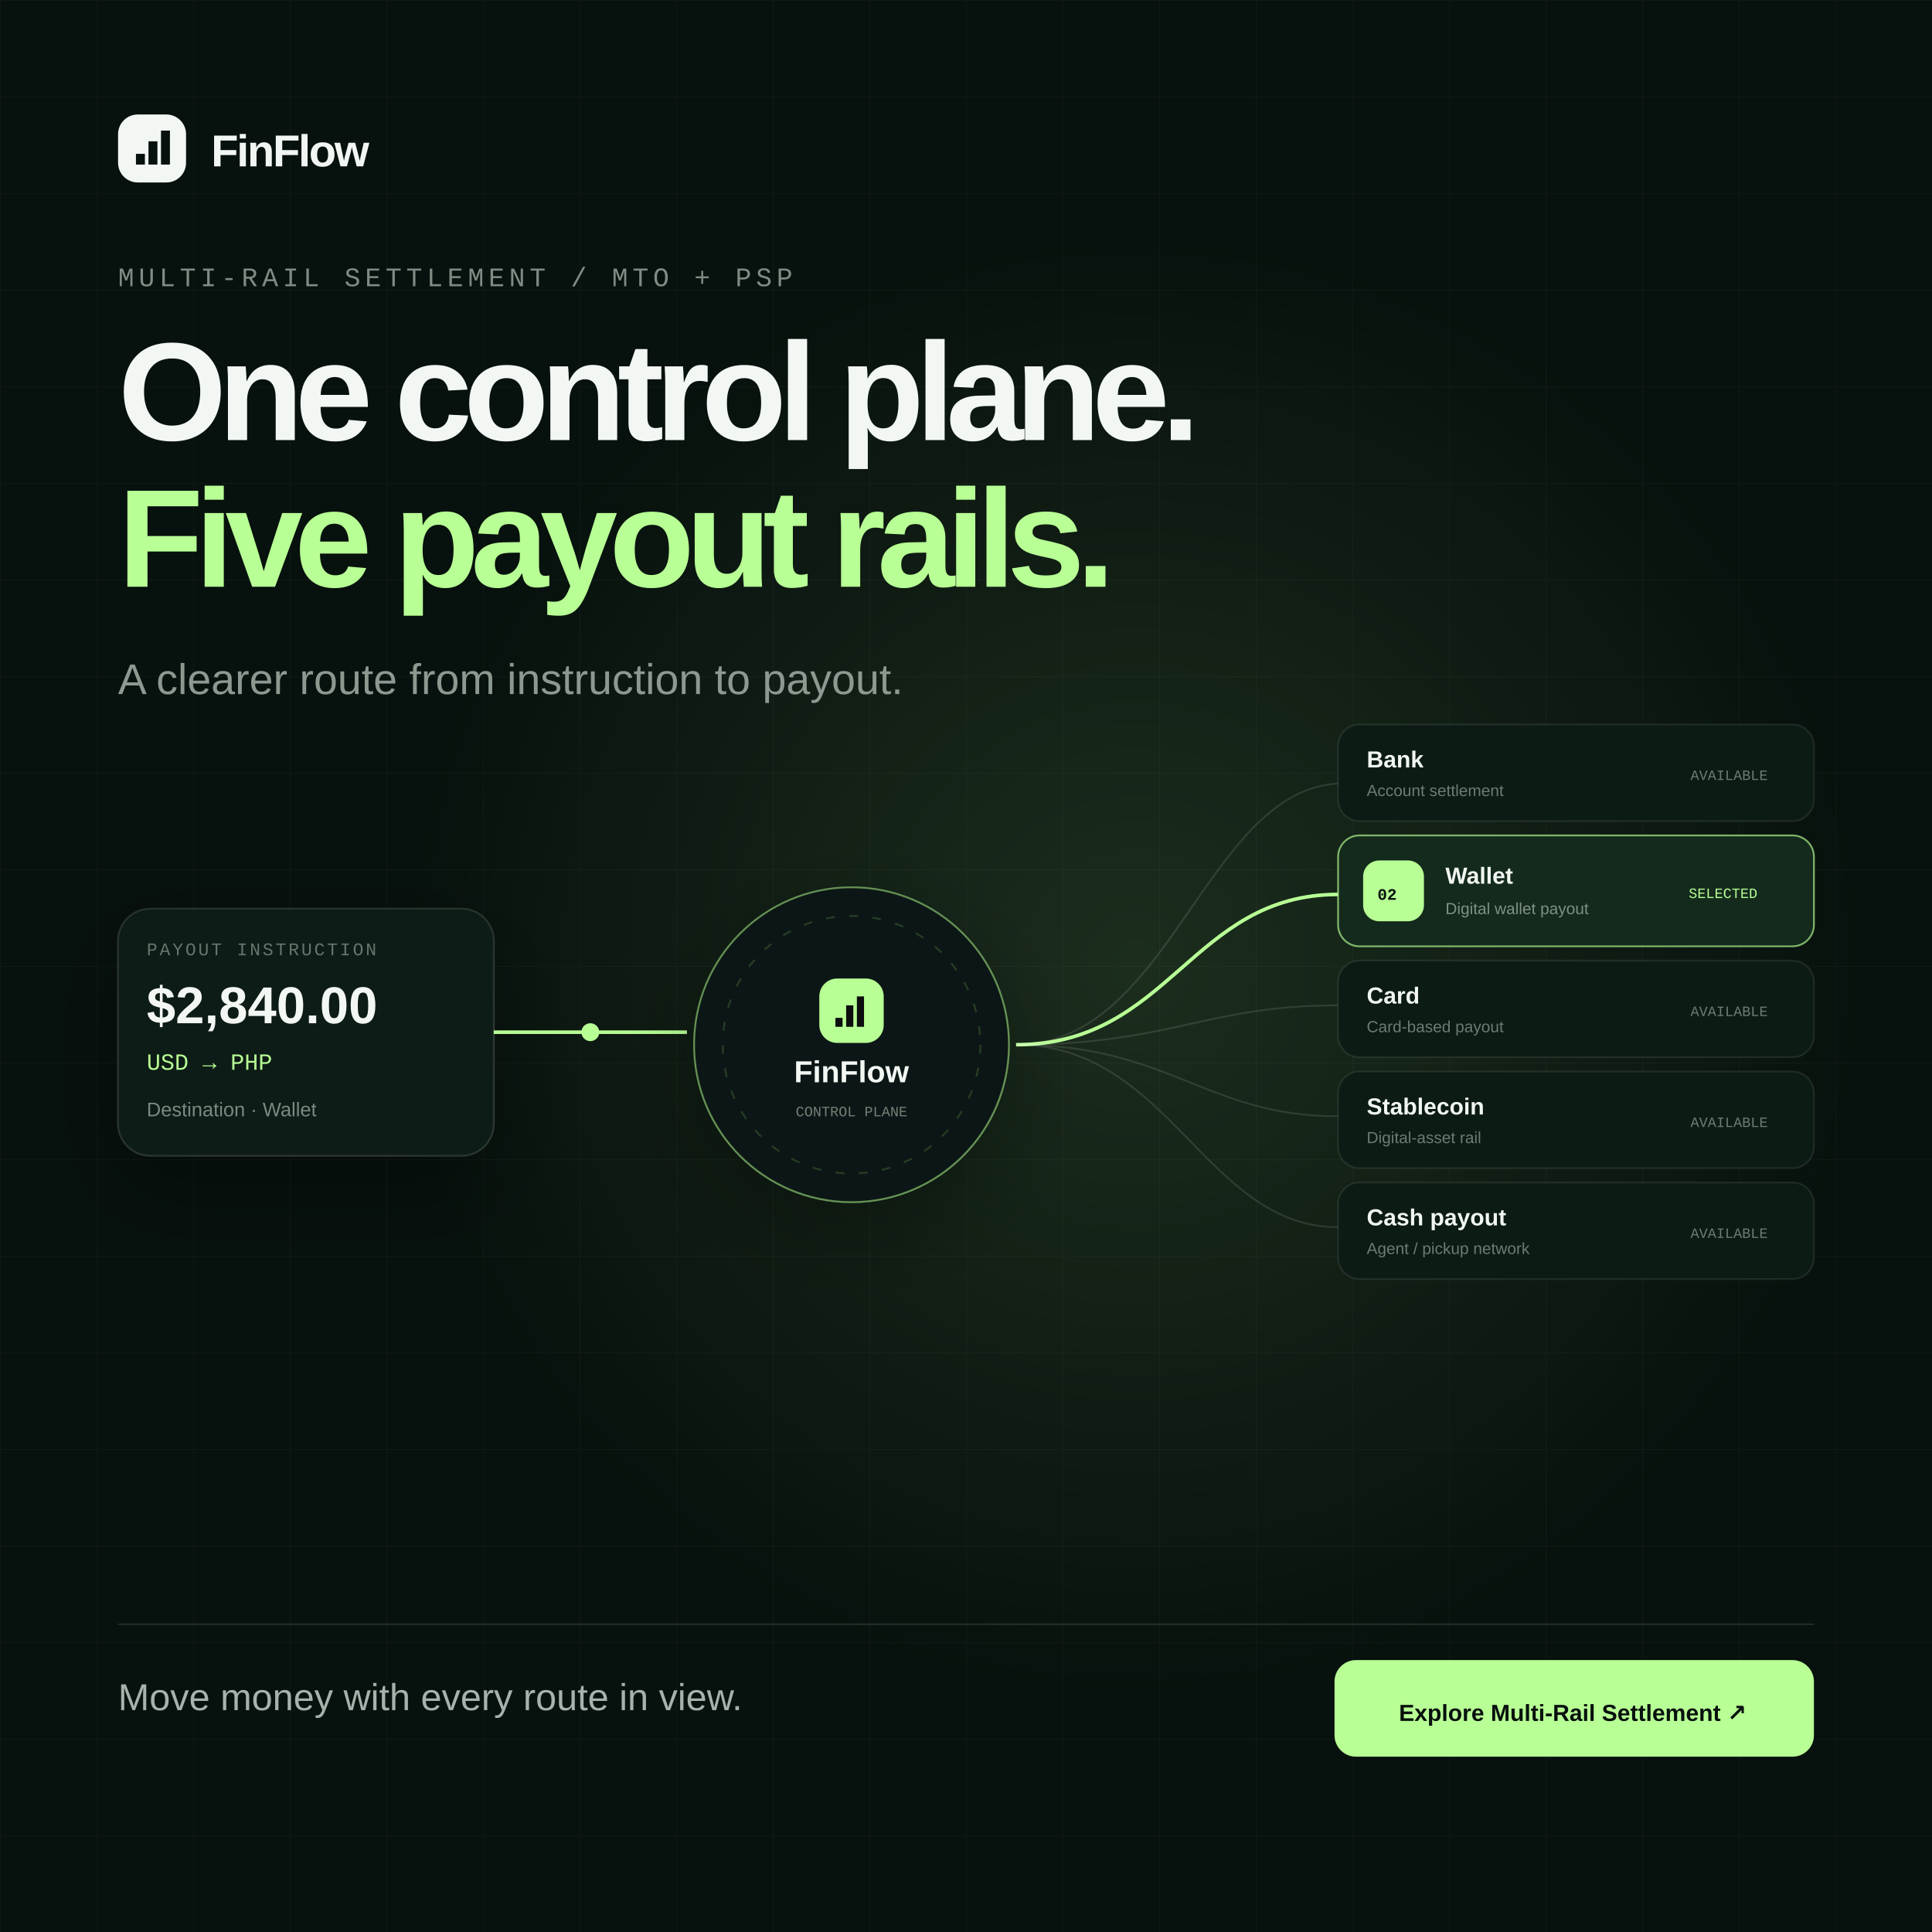
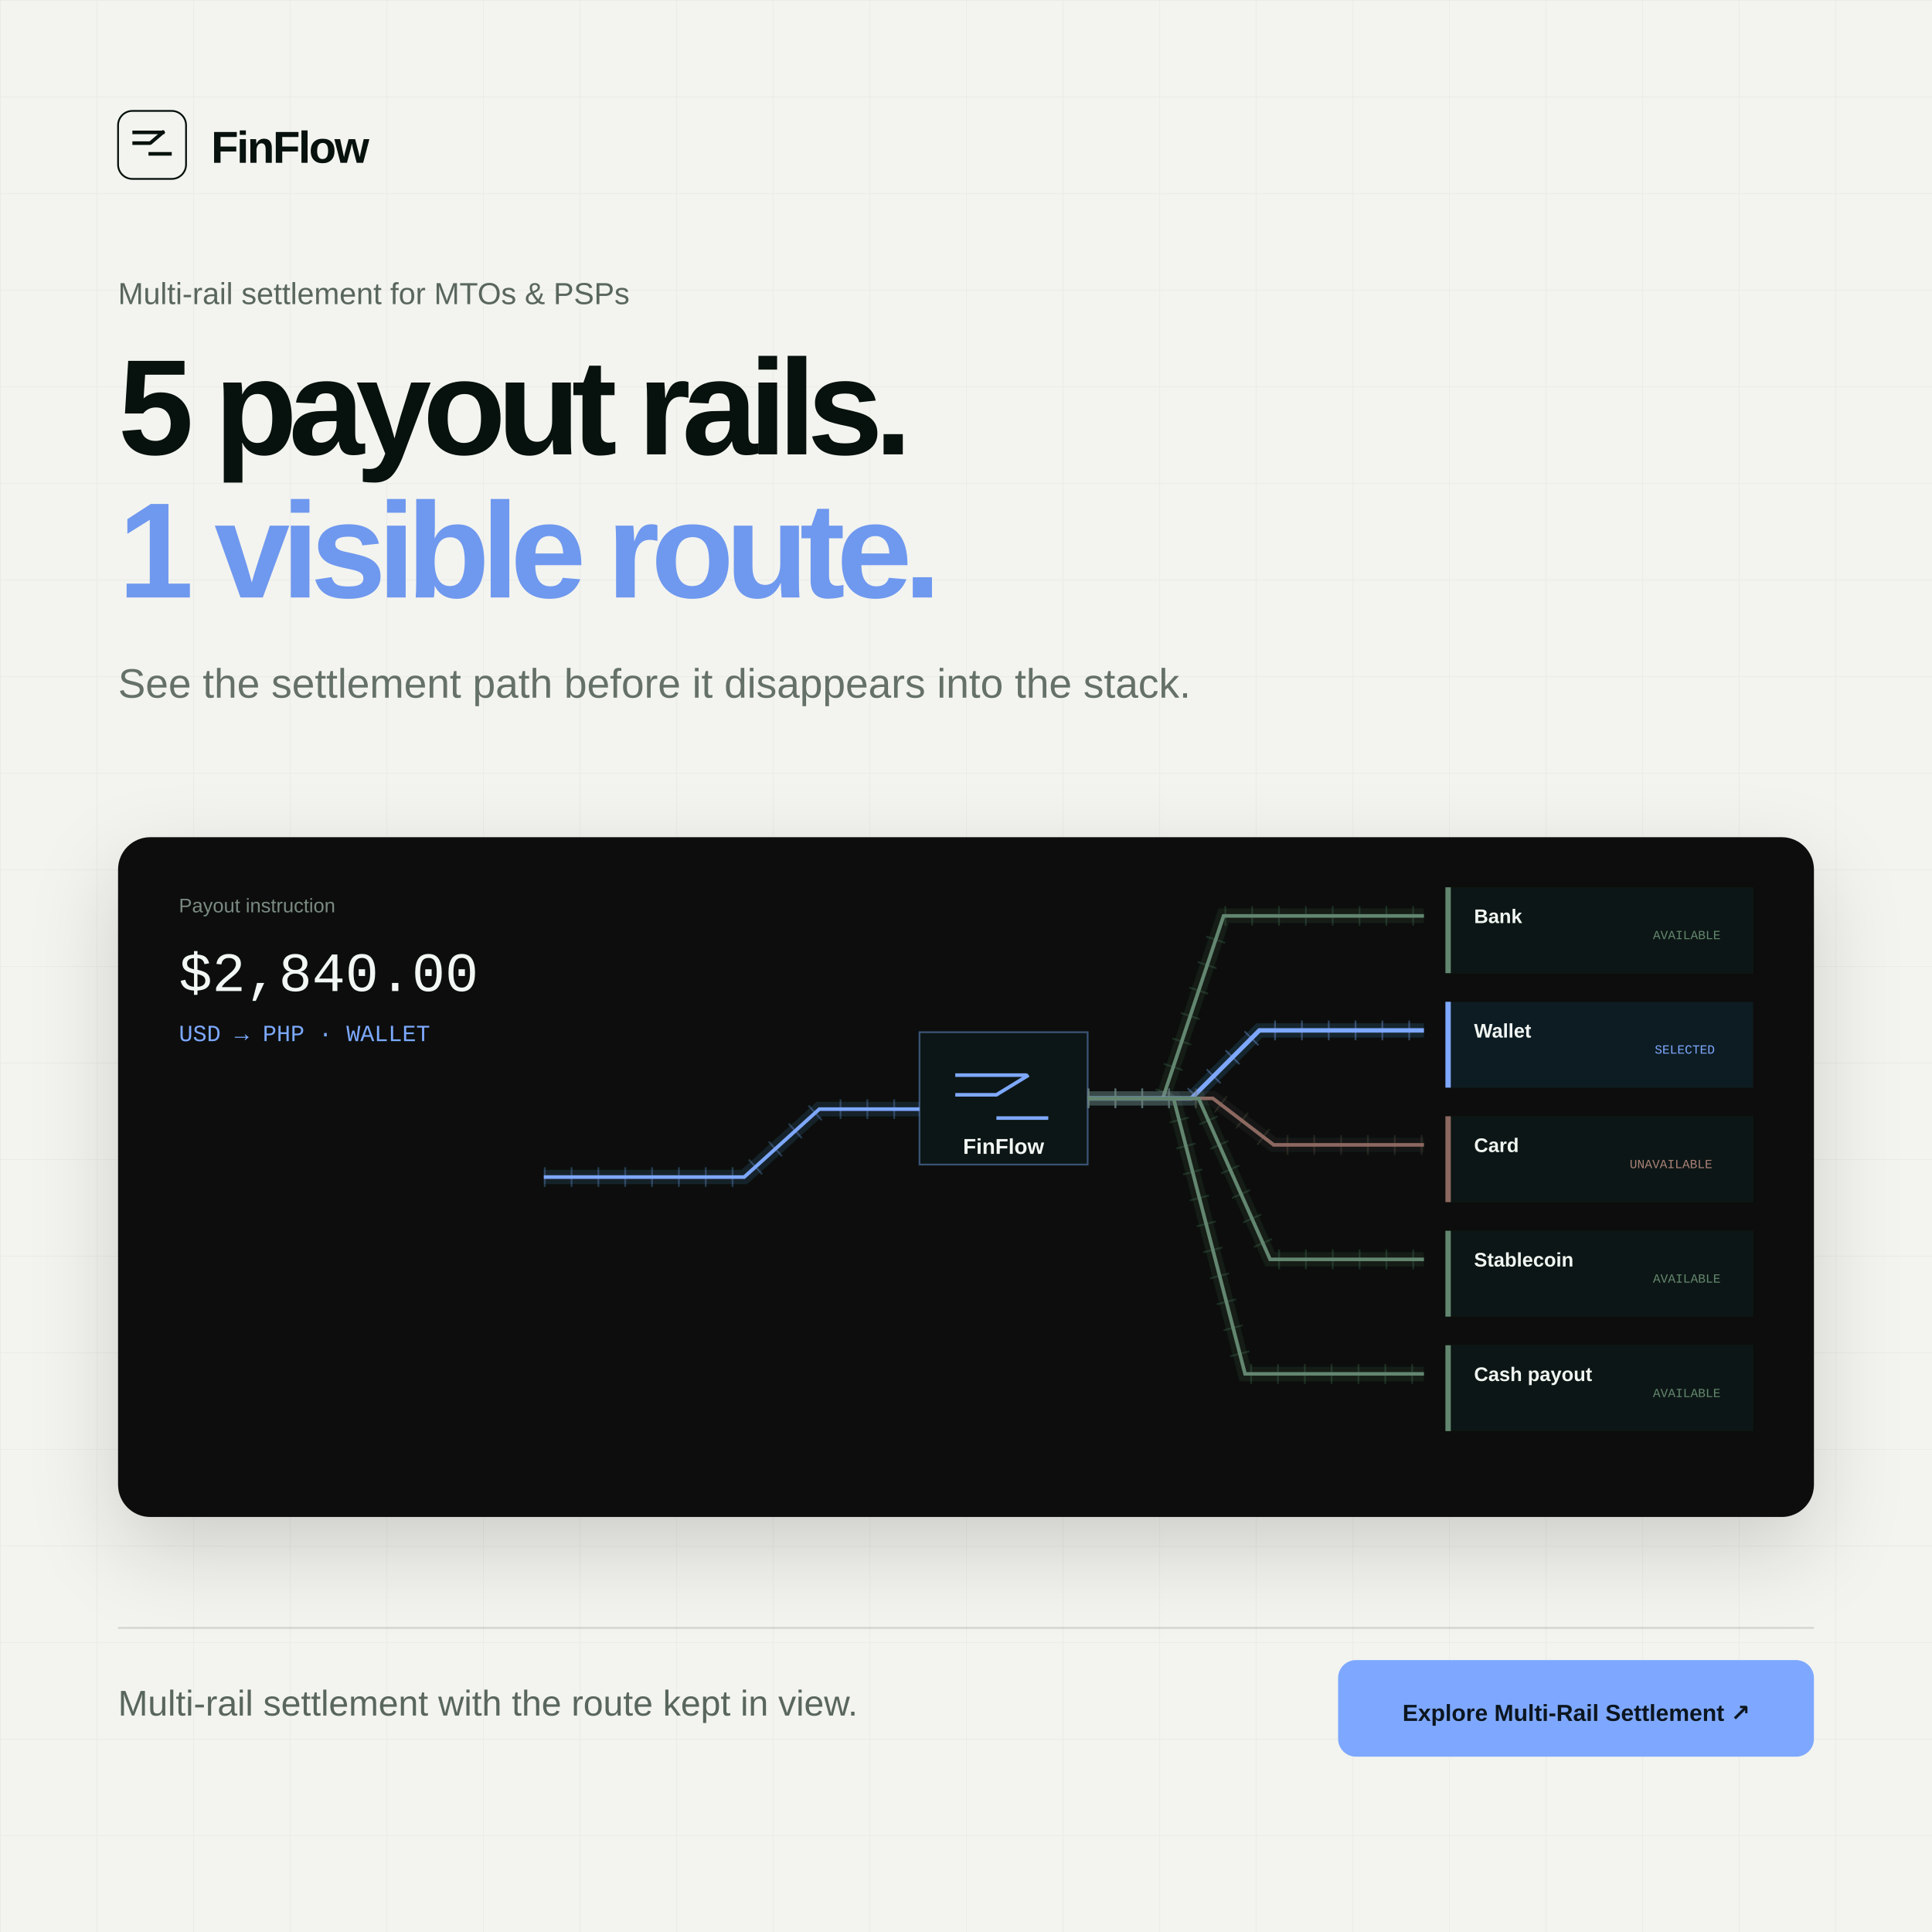
<svg xmlns="http://www.w3.org/2000/svg" width="1080" height="1080" viewBox="0 0 1080 1080" fill="none">
  <defs>
    <pattern id="grid" width="54" height="54" patternUnits="userSpaceOnUse">
-       <path d="M54 0H0V54" stroke="#EAF3EC" stroke-opacity="0.035" />
+       <path d="M54 0H0V54" stroke="#07110D" stroke-opacity="0.035" />
    </pattern>
-     <radialGradient id="glow" cx="0" cy="0" r="1" gradientUnits="userSpaceOnUse" gradientTransform="translate(635 540) rotate(90) scale(410)">
-       <stop stop-color="#B8FF95" stop-opacity="0.12" />
-       <stop offset="1" stop-color="#B8FF95" stop-opacity="0" />
-     </radialGradient>
    <filter id="shadow" x="-50%" y="-50%" width="200%" height="200%">
-       <feDropShadow dx="0" dy="18" stdDeviation="24" flood-color="#000" flood-opacity="0.28" />
+       <feDropShadow dx="0" dy="18" stdDeviation="24" flood-color="#07110D" flood-opacity="0.16" />
    </filter>
  </defs>
-   <rect width="1080" height="1080" fill="#07110D" />
+   <rect width="1080" height="1080" fill="#F3F4EF" />
  <rect width="1080" height="1080" fill="url(#grid)" />
-   <rect width="1080" height="1080" fill="url(#glow)" />
-   <g transform="translate(66 64)">
-     <rect width="38" height="38" rx="11" fill="#F3F7F4" />
-     <path d="M10 28V22H15V28H10ZM17 28V15H22V28H17ZM24 28V9H29V28H24Z" fill="#07110D" />
-     <text x="52" y="29" fill="#F1F6F2" font-family="Arial, sans-serif" font-size="25" font-weight="700" letter-spacing="-1">FinFlow</text>
+   <g transform="translate(66 62)">
+     <rect width="38" height="38" rx="8" fill="none" stroke="#07110D" />
+     <path d="M9 12H25M9 18H18L25 12M18 24H29" stroke="#07110D" stroke-width="2" stroke-linecap="square" stroke-linejoin="bevel" />
+     <text x="52" y="29" fill="#07110D" font-family="Arial, sans-serif" font-size="25" font-weight="700" letter-spacing="-1">FinFlow</text>
  </g>
-   <text x="66" y="160" fill="#7E8C84" font-family="Courier New, monospace" font-size="15" letter-spacing="2.5">MULTI-RAIL SETTLEMENT / MTO + PSP</text>
-   <text x="66" y="246" fill="#F2F7F3" font-family="Arial, sans-serif" font-size="78" font-weight="600" letter-spacing="-4.7">One control plane.</text>
-   <text x="66" y="328" fill="#B8FF95" font-family="Arial, sans-serif" font-size="78" font-weight="600" letter-spacing="-4.7">Five payout rails.</text>
-   <text x="66" y="388" fill="#8B9991" font-family="Arial, sans-serif" font-size="24">A clearer route from instruction to payout.</text>
-   <g transform="translate(66 508)" filter="url(#shadow)">
-     <rect width="210" height="138" rx="18" fill="#0C1B14" stroke="#EAF3EC" stroke-opacity="0.12" />
-     <text x="16" y="26" fill="#66756D" font-family="Courier New, monospace" font-size="10" letter-spacing="1.2">PAYOUT INSTRUCTION</text>
-     <text x="16" y="64" fill="#F3F7F4" font-family="Arial, sans-serif" font-size="29" font-weight="700">$2,840.00</text>
-     <text x="16" y="90" fill="#B8FF95" font-family="Courier New, monospace" font-size="13">USD → PHP</text>
-     <text x="16" y="116" fill="#7C8981" font-family="Arial, sans-serif" font-size="11">Destination · Wallet</text>
-   </g>
-   <path d="M276 577H384" stroke="#B8FF95" stroke-width="2" />
-   <circle cx="330" cy="577" r="5" fill="#B8FF95" />
-   <g transform="translate(384 492)" filter="url(#shadow)">
-     <circle cx="92" cy="92" r="88" fill="#0B1912" stroke="#B8FF95" stroke-opacity="0.5" />
-     <circle cx="92" cy="92" r="72" stroke="#B8FF95" stroke-opacity="0.16" stroke-dasharray="5 8" />
-     <rect x="74" y="55" width="36" height="36" rx="10" fill="#B8FF95" />
-     <path d="M83 82V77H87V82H83ZM89 82V70H93V82H89ZM95 82V65H99V82H95Z" fill="#07110D" />
-     <text x="92" y="113" fill="#F3F7F4" font-family="Arial, sans-serif" font-size="17" font-weight="700" text-anchor="middle">FinFlow</text>
-     <text x="92" y="132" fill="#718078" font-family="Courier New, monospace" font-size="8" text-anchor="middle">CONTROL PLANE</text>
-   </g>
-   <path d="M568 584C654 584 666 500 748 500" stroke="#B8FF95" stroke-width="2" />
-   <path d="M568 584C654 584 674 442 748 438" stroke="#EAF3EC" stroke-opacity="0.12" />
-   <path d="M568 584C654 584 674 562 748 562" stroke="#EAF3EC" stroke-opacity="0.12" />
-   <path d="M568 584C654 584 674 624 748 624" stroke="#EAF3EC" stroke-opacity="0.12" />
-   <path d="M568 584C654 584 674 686 748 686" stroke="#EAF3EC" stroke-opacity="0.12" />
-   <g transform="translate(748 405)">
-     <g>
-       <rect width="266" height="54" rx="12" fill="#0C1B14" stroke="#EAF3EC" stroke-opacity="0.09" />
-       <text x="16" y="24" fill="#F1F6F2" font-family="Arial" font-size="13" font-weight="700">Bank</text>
-       <text x="16" y="40" fill="#6D7B73" font-family="Arial" font-size="9">Account settlement</text>
-       <text x="197" y="31" fill="#6D7B73" font-family="Courier New" font-size="8">AVAILABLE</text>
+   <text x="66" y="170" fill="#59665E" font-family="Arial, sans-serif" font-size="17">Multi-rail settlement for MTOs &amp; PSPs</text>
+   <text x="66" y="254" fill="#07110D" font-family="Arial, sans-serif" font-size="76" font-weight="600" letter-spacing="-4.8">5 payout rails.</text>
+   <text x="66" y="334" fill="#6F98EF" font-family="Arial, sans-serif" font-size="76" font-weight="600" letter-spacing="-4.8">1 visible route.</text>
+   <text x="66" y="390" fill="#657168" font-family="Arial, sans-serif" font-size="23">See the settlement path before it disappears into the stack.</text>
+   <g transform="translate(66 468)" filter="url(#shadow)">
+     <rect width="948" height="380" rx="18" fill="#07110D" />
+     <g transform="translate(34 42)">
+       <text x="0" y="0" fill="#7C8981" font-family="Arial, sans-serif" font-size="11">Payout instruction</text>
+       <text x="0" y="44" fill="#F3F7F4" font-family="Courier New, monospace" font-size="31">$2,840.00</text>
+       <text x="0" y="72" fill="#7EA8FF" font-family="Courier New, monospace" font-size="13">USD → PHP · WALLET</text>
    </g>
-     <g transform="translate(0 62)">
-       <rect width="266" height="62" rx="12" fill="#142A1C" stroke="#B8FF95" stroke-opacity="0.66" />
-       <rect x="14" y="14" width="34" height="34" rx="9" fill="#B8FF95" />
-       <text x="22" y="36" fill="#07110D" font-family="Courier New" font-size="9" font-weight="700">02</text>
-       <text x="60" y="27" fill="#F1F6F2" font-family="Arial" font-size="13" font-weight="700">Wallet</text>
-       <text x="60" y="44" fill="#809087" font-family="Arial" font-size="9">Digital wallet payout</text>
-       <text x="196" y="35" fill="#B8FF95" font-family="Courier New" font-size="8">SELECTED</text>
+     <g transform="translate(238 0)">
+       <path d="M0 190H112L154 152H228" stroke="#7EA8FF" stroke-width="8" stroke-opacity=".13" />
+       <path d="M0 190H112L154 152H228" stroke="#7EA8FF" stroke-width="11" stroke-opacity=".28" stroke-dasharray="1 14" />
+       <path d="M0 190H112L154 152H228" stroke="#7EA8FF" stroke-width="2" />
    </g>
-     <g transform="translate(0 132)">
-       <rect width="266" height="54" rx="12" fill="#0C1B14" stroke="#EAF3EC" stroke-opacity="0.09" />
-       <text x="16" y="24" fill="#F1F6F2" font-family="Arial" font-size="13" font-weight="700">Card</text>
-       <text x="16" y="40" fill="#6D7B73" font-family="Arial" font-size="9">Card-based payout</text>
-       <text x="197" y="31" fill="#6D7B73" font-family="Courier New" font-size="8">AVAILABLE</text>
+     <g transform="translate(448 109)">
+       <path d="M0 0H94V74H0Z" fill="#0B1712" stroke="#7EA8FF" stroke-opacity=".42" />
+       <path d="M20 24H60M20 35H43L61 24M43 48H72" stroke="#7EA8FF" stroke-width="2" />
+       <text x="47" y="68" fill="#F3F7F4" font-family="Arial, sans-serif" font-size="12" font-weight="700" text-anchor="middle">FinFlow</text>
    </g>
-     <g transform="translate(0 194)">
-       <rect width="266" height="54" rx="12" fill="#0C1B14" stroke="#EAF3EC" stroke-opacity="0.09" />
-       <text x="16" y="24" fill="#F1F6F2" font-family="Arial" font-size="13" font-weight="700">Stablecoin</text>
-       <text x="16" y="40" fill="#6D7B73" font-family="Arial" font-size="9">Digital-asset rail</text>
-       <text x="197" y="31" fill="#6D7B73" font-family="Courier New" font-size="8">AVAILABLE</text>
+     <g transform="translate(542 0)">
+       <g>
+         <path d="M0 146H42L76 44H188" stroke="#64866F" stroke-width="8" stroke-opacity=".12" />
+         <path d="M0 146H42L76 44H188" stroke="#64866F" stroke-width="11" stroke-opacity=".24" stroke-dasharray="1 14" />
+         <path d="M0 146H42L76 44H188" stroke="#64866F" stroke-width="2" />
+       </g>
+       <g>
+         <path d="M0 146H58L96 108H188" stroke="#7EA8FF" stroke-width="8" stroke-opacity=".14" />
+         <path d="M0 146H58L96 108H188" stroke="#7EA8FF" stroke-width="11" stroke-opacity=".34" stroke-dasharray="1 14" />
+         <path d="M0 146H58L96 108H188" stroke="#7EA8FF" stroke-width="2.5" />
+       </g>
+       <g>
+         <path d="M0 146H70L104 172H188" stroke="#8C6761" stroke-width="8" stroke-opacity=".1" />
+         <path d="M0 146H70L104 172H188" stroke="#8C6761" stroke-width="11" stroke-opacity=".22" stroke-dasharray="1 14" />
+         <path d="M0 146H70L104 172H188" stroke="#8C6761" stroke-width="2" />
+       </g>
+       <g>
+         <path d="M0 146H62L102 236H188" stroke="#64866F" stroke-width="8" stroke-opacity=".12" />
+         <path d="M0 146H62L102 236H188" stroke="#64866F" stroke-width="11" stroke-opacity=".24" stroke-dasharray="1 14" />
+         <path d="M0 146H62L102 236H188" stroke="#64866F" stroke-width="2" />
+       </g>
+       <g>
+         <path d="M0 146H48L88 300H188" stroke="#64866F" stroke-width="8" stroke-opacity=".12" />
+         <path d="M0 146H48L88 300H188" stroke="#64866F" stroke-width="11" stroke-opacity=".24" stroke-dasharray="1 14" />
+         <path d="M0 146H48L88 300H188" stroke="#64866F" stroke-width="2" />
+       </g>
    </g>
-     <g transform="translate(0 256)">
-       <rect width="266" height="54" rx="12" fill="#0C1B14" stroke="#EAF3EC" stroke-opacity="0.09" />
-       <text x="16" y="24" fill="#F1F6F2" font-family="Arial" font-size="13" font-weight="700">Cash payout</text>
-       <text x="16" y="40" fill="#6D7B73" font-family="Arial" font-size="9">Agent / pickup network</text>
-       <text x="197" y="31" fill="#6D7B73" font-family="Courier New" font-size="8">AVAILABLE</text>
+     <g transform="translate(742 28)">
+       <g>
+         <rect width="172" height="48" fill="#0B1712" />
+         <rect width="3" height="48" fill="#64866F" />
+         <text x="16" y="20" fill="#F1F6F2" font-family="Arial" font-size="11" font-weight="700">Bank</text>
+         <text x="116" y="29" fill="#64866F" font-family="Courier New" font-size="7">AVAILABLE</text>
+       </g>
+       <g transform="translate(0 64)">
+         <rect width="172" height="48" fill="#0D1B22" />
+         <rect width="3" height="48" fill="#7EA8FF" />
+         <text x="16" y="20" fill="#F1F6F2" font-family="Arial" font-size="11" font-weight="700">Wallet</text>
+         <text x="117" y="29" fill="#7EA8FF" font-family="Courier New" font-size="7">SELECTED</text>
+       </g>
+       <g transform="translate(0 128)">
+         <rect width="172" height="48" fill="#0B1712" />
+         <rect width="3" height="48" fill="#8C6761" />
+         <text x="16" y="20" fill="#F1F6F2" font-family="Arial" font-size="11" font-weight="700">Card</text>
+         <text x="103" y="29" fill="#A98078" font-family="Courier New" font-size="7">UNAVAILABLE</text>
+       </g>
+       <g transform="translate(0 192)">
+         <rect width="172" height="48" fill="#0B1712" />
+         <rect width="3" height="48" fill="#64866F" />
+         <text x="16" y="20" fill="#F1F6F2" font-family="Arial" font-size="11" font-weight="700">Stablecoin</text>
+         <text x="116" y="29" fill="#64866F" font-family="Courier New" font-size="7">AVAILABLE</text>
+       </g>
+       <g transform="translate(0 256)">
+         <rect width="172" height="48" fill="#0B1712" />
+         <rect width="3" height="48" fill="#64866F" />
+         <text x="16" y="20" fill="#F1F6F2" font-family="Arial" font-size="11" font-weight="700">Cash payout</text>
+         <text x="116" y="29" fill="#64866F" font-family="Courier New" font-size="7">AVAILABLE</text>
+       </g>
    </g>
  </g>
-   <g transform="translate(66 908)">
-     <line x1="0" y1="0" x2="948" y2="0" stroke="#EAF3EC" stroke-opacity="0.11" />
-     <text x="0" y="48" fill="#A6B2AB" font-family="Arial, sans-serif" font-size="21">Move money with every route in view.</text>
-     <rect x="680" y="20" width="268" height="54" rx="12" fill="#B8FF95" />
-     <text x="716" y="54" fill="#07110D" font-family="Arial, sans-serif" font-size="13" font-weight="700">Explore Multi-Rail Settlement  ↗</text>
+   <g transform="translate(66 910)">
+     <line x1="0" y1="0" x2="948" y2="0" stroke="#07110D" stroke-opacity=".14" />
+     <text x="0" y="49" fill="#59665E" font-family="Arial, sans-serif" font-size="20">Multi-rail settlement with the route kept in view.</text>
+     <rect x="682" y="18" width="266" height="54" rx="10" fill="#7EA8FF" />
+     <text x="718" y="52" fill="#0C1620" font-family="Arial, sans-serif" font-size="13" font-weight="700">Explore Multi-Rail Settlement ↗</text>
  </g>
</svg>
